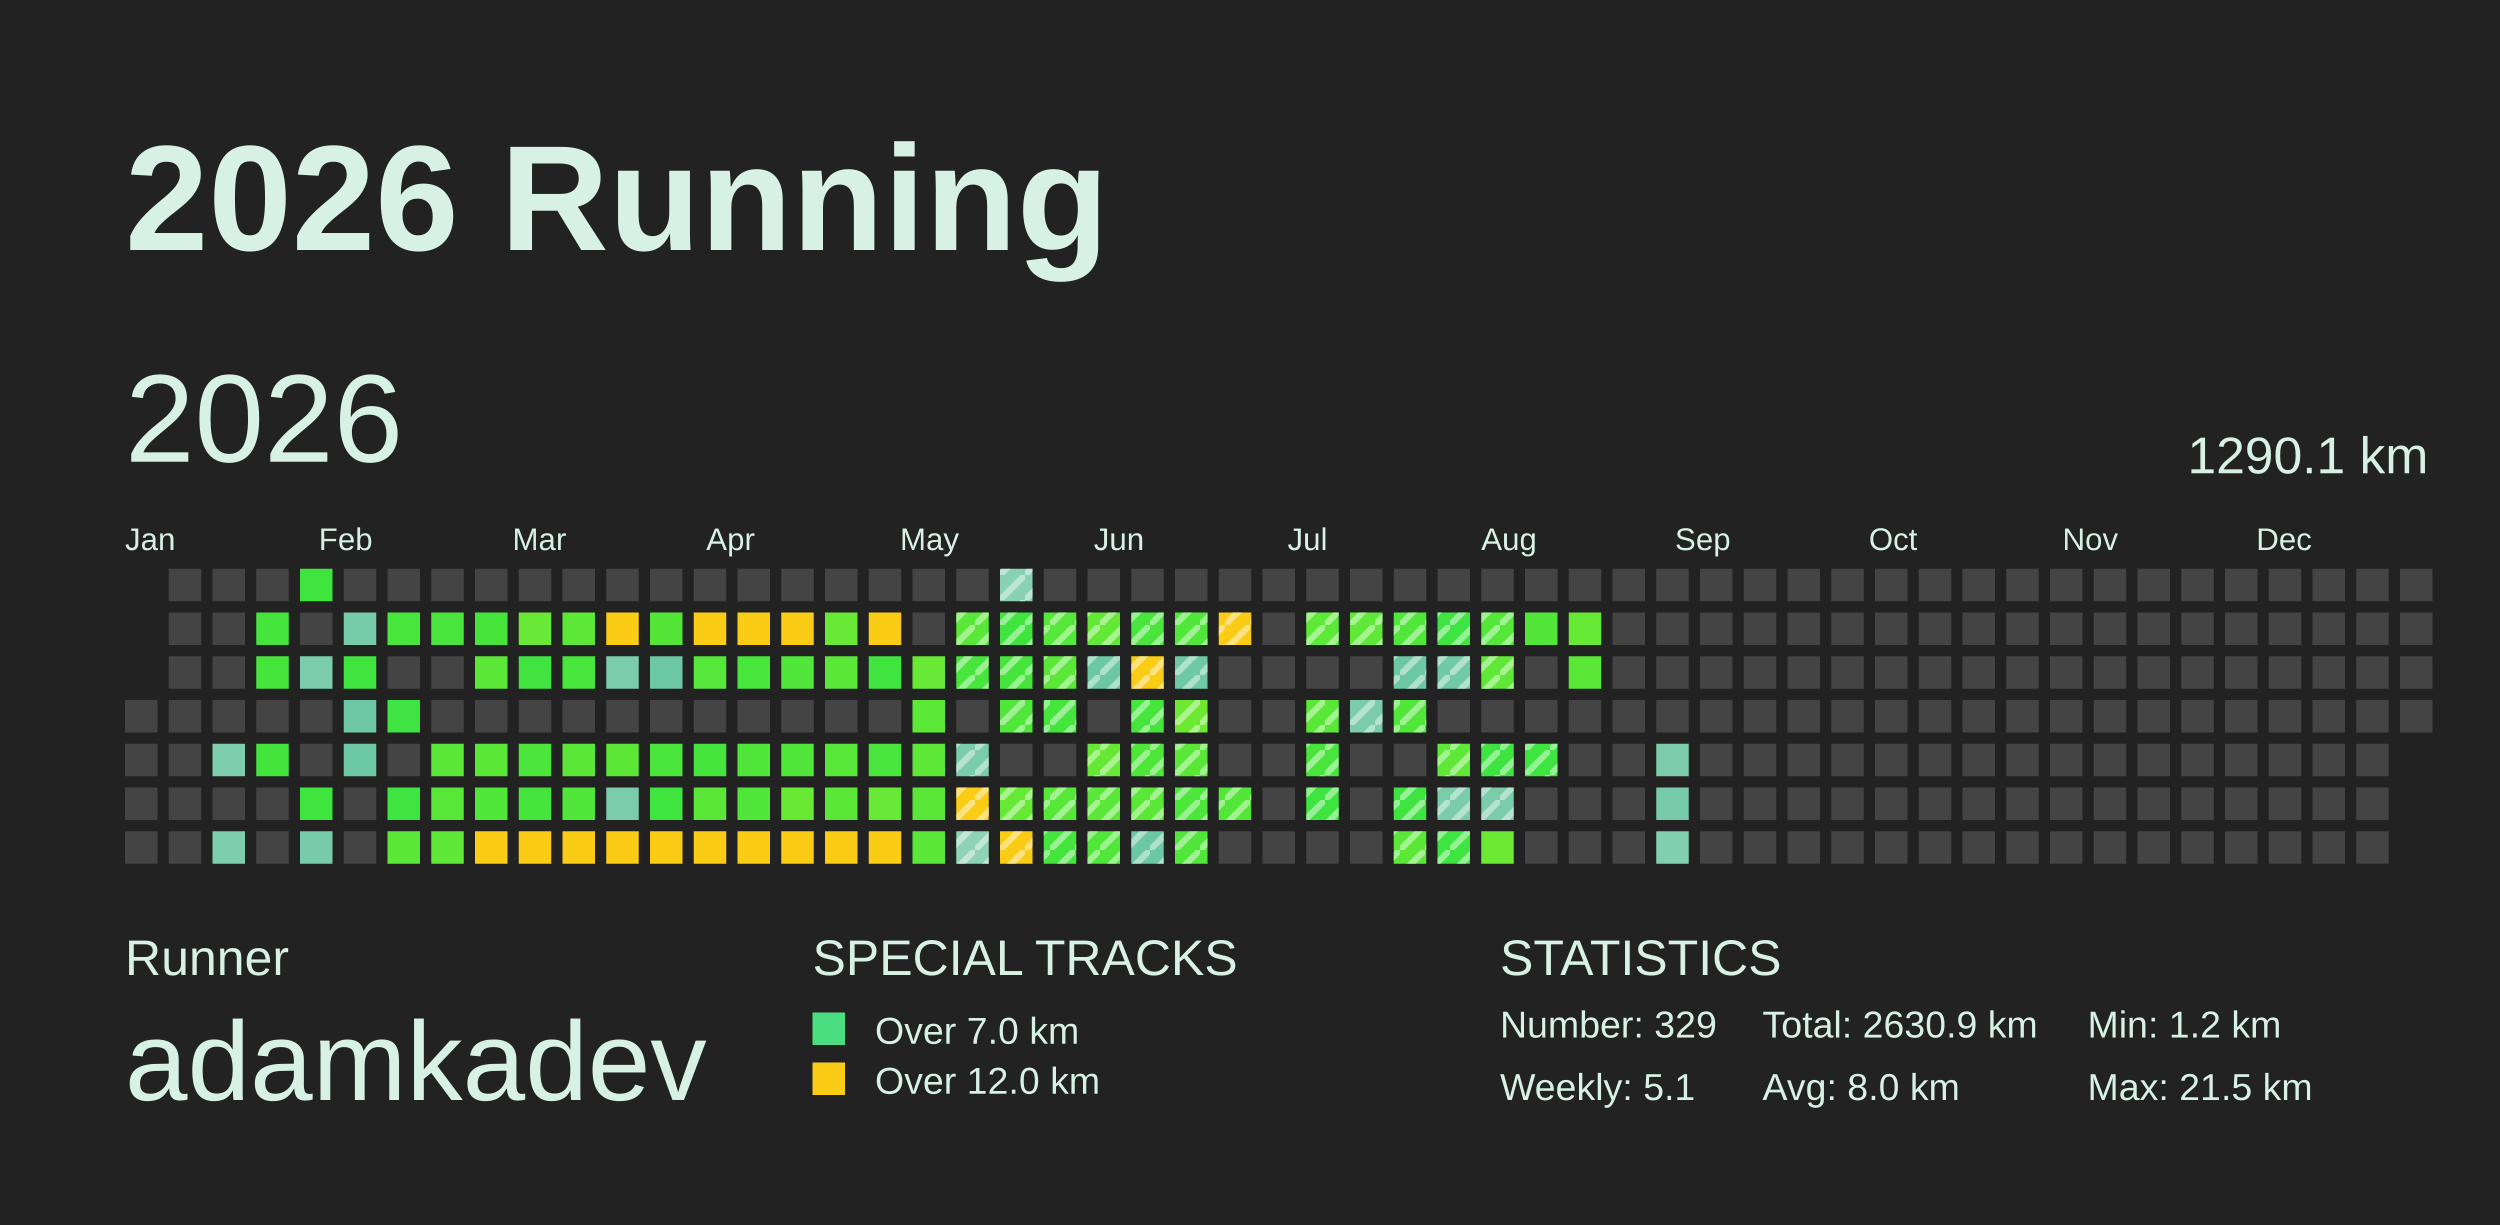
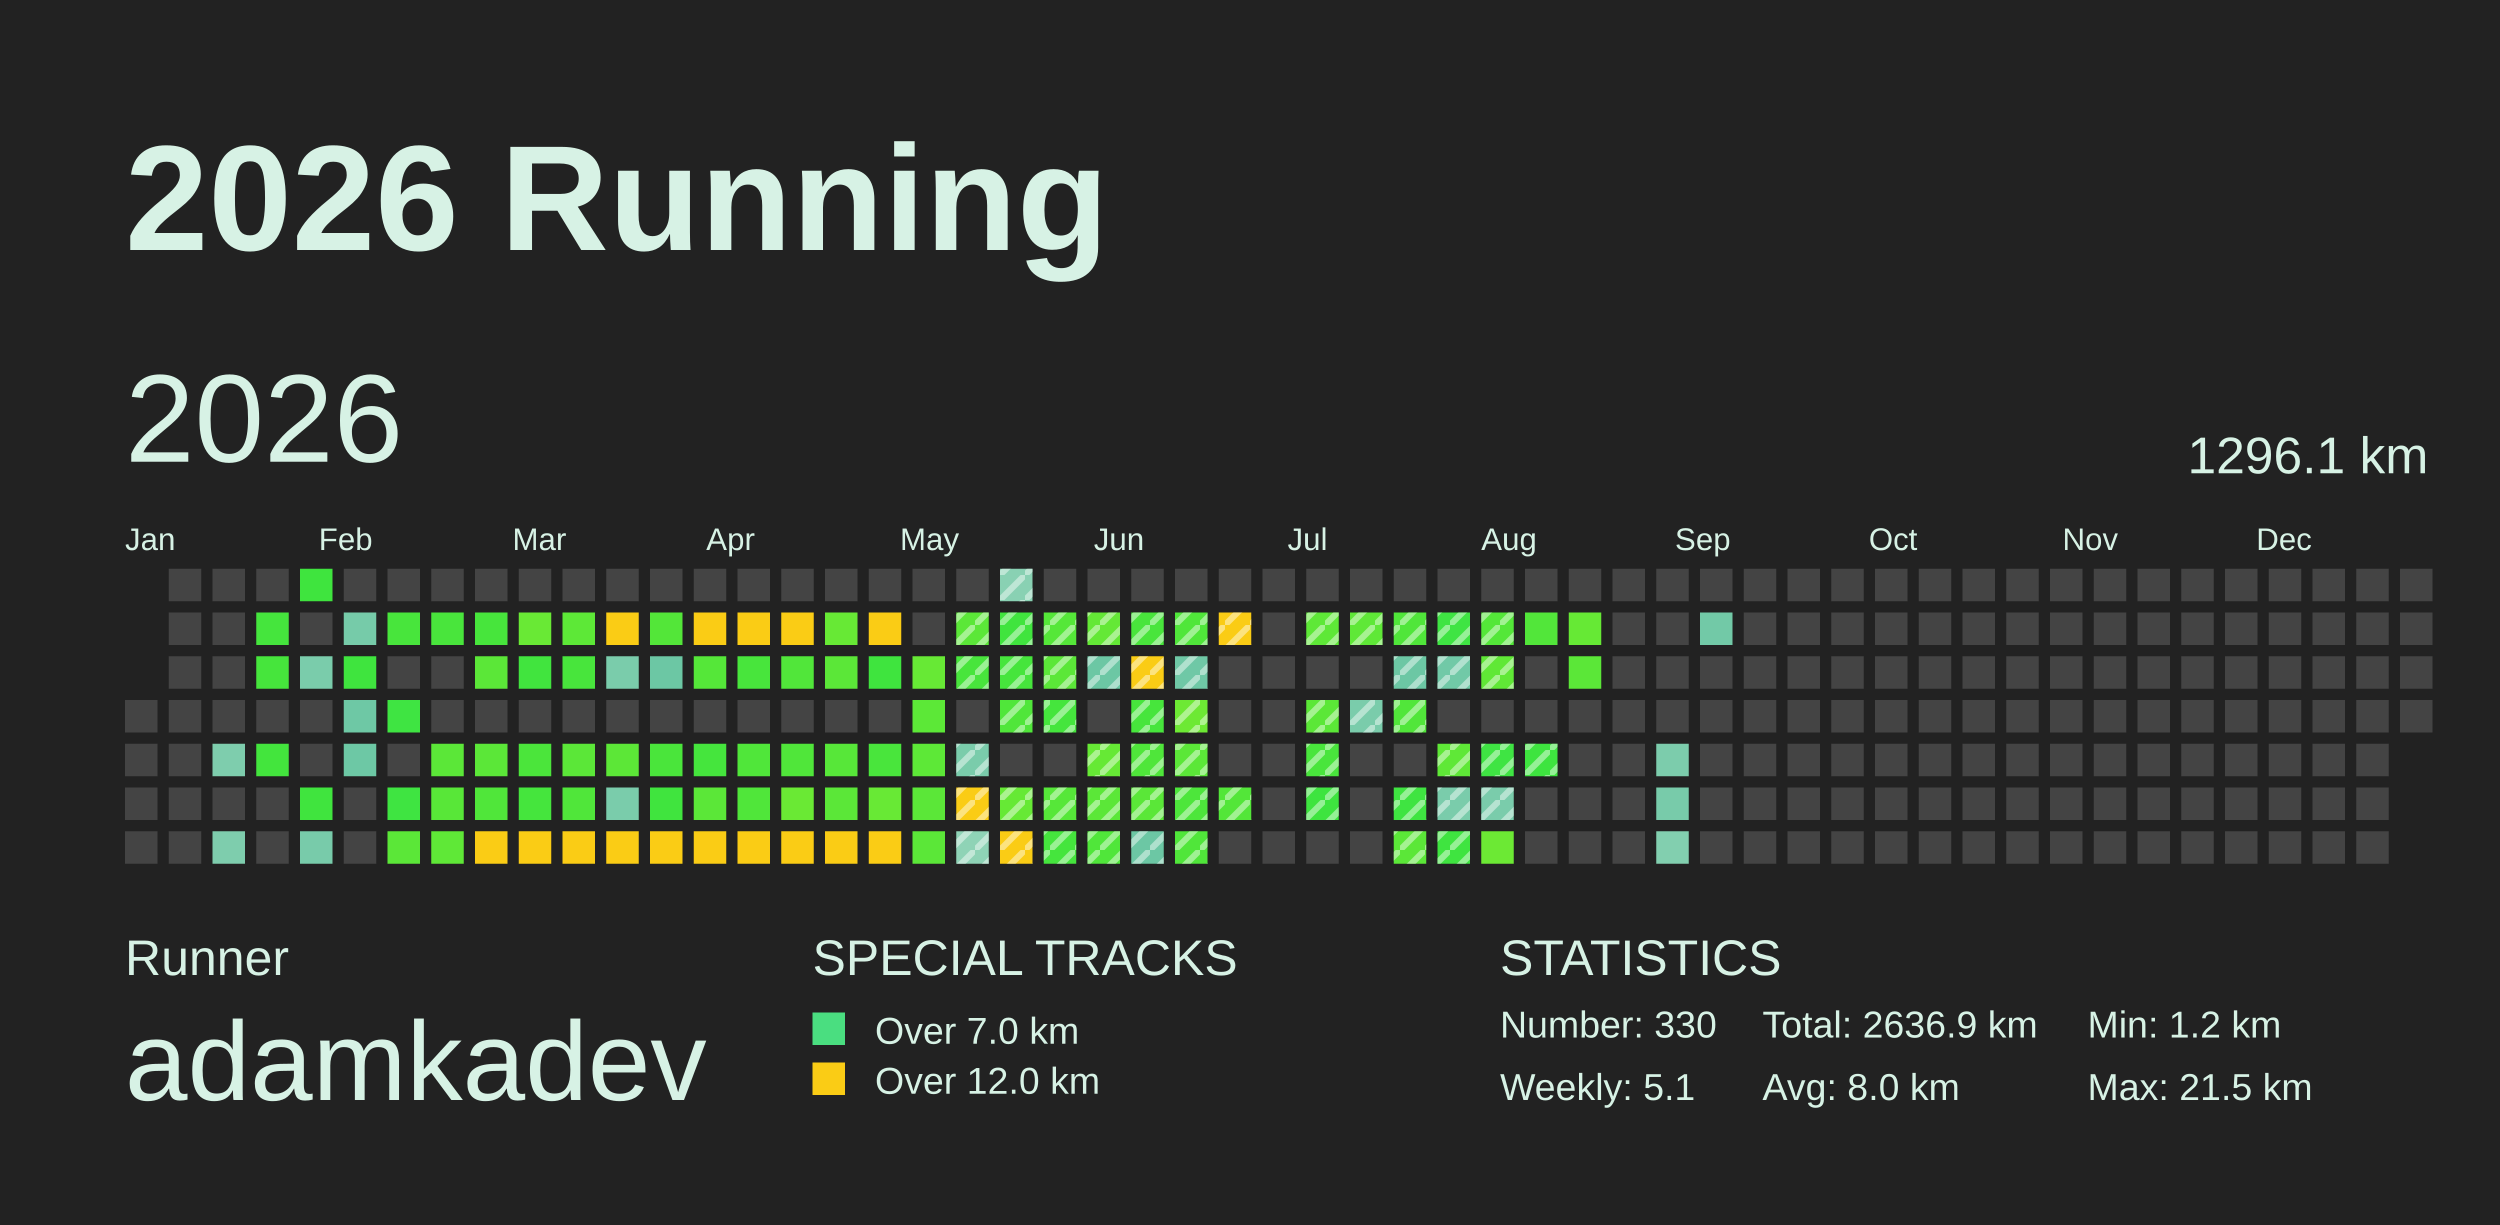
<svg xmlns="http://www.w3.org/2000/svg" baseProfile="full" height="98mm" version="1.1" viewBox="0,0,200,98" width="200mm">
  <defs>
    <pattern height="2" id="indoor-stripe" patternUnits="userSpaceOnUse" width="2">
      <line stroke="white" stroke-opacity="0.45" stroke-width="0.5" x1="0" x2="2" y1="2" y2="0" />
    </pattern>
  </defs>
  <rect fill="#222222" height="98" width="200" x="0" y="0" />
  <text fill="#D7F2E5" style="font-size:12px; font-family:Arial; font-weight:bold;" x="10" y="20">2026 Running</text>
  <text fill="#D7F2E5" style="font-size:4px; font-family:Arial" x="10" y="78">Runner</text>
  <text fill="#D7F2E5" style="font-size:9px; font-family:Arial" x="10" y="88">adamkadev</text>
  <text fill="#D7F2E5" style="font-size:4px; font-family:Arial" x="65" y="78">SPECIAL TRACKS</text>
  <rect fill="#4ADE80" height="2.6" width="2.6" x="65" y="81" />
  <text fill="#D7F2E5" style="font-size:3px; font-family:Arial" x="70" y="83.5">Over 7.0 km</text>
  <rect fill="#FACC15" height="2.6" width="2.6" x="65" y="85" />
  <text fill="#D7F2E5" style="font-size:3px; font-family:Arial" x="70" y="87.5">Over 12.0 km</text>
  <text fill="#D7F2E5" style="font-size:4px; font-family:Arial" x="120" y="78">STATISTICS</text>
-   <text fill="#D7F2E5" style="font-size:3px; font-family:Arial" x="120" y="83">Number: 329</text>
+   <text fill="#D7F2E5" style="font-size:3px; font-family:Arial" x="120" y="83">Number: 330</text>
  <text fill="#D7F2E5" style="font-size:3px; font-family:Arial" x="120" y="88">Weekly: 5.1</text>
-   <text fill="#D7F2E5" style="font-size:3px; font-family:Arial" x="141" y="83">Total: 2630.9 km</text>
+   <text fill="#D7F2E5" style="font-size:3px; font-family:Arial" x="141" y="83">Total: 2636.9 km</text>
  <text fill="#D7F2E5" style="font-size:3px; font-family:Arial" x="141" y="88">Avg: 8.0 km</text>
  <text fill="#D7F2E5" style="font-size:3px; font-family:Arial" x="167" y="83">Min: 1.2 km</text>
  <text fill="#D7F2E5" style="font-size:3px; font-family:Arial" x="167" y="88">Max: 21.5 km</text>
  <text dominant-baseline="hanging" fill="#D7F2E5" style="font-size:10.0px; font-family:Arial;" x="10" y="30">2026</text>
-   <text dominant-baseline="hanging" fill="#D7F2E5" style="font-size:4.125px; font-family:Arial;" x="175" y="35">1290.1 km</text>
+   <text dominant-baseline="hanging" fill="#D7F2E5" style="font-size:4.125px; font-family:Arial;" x="175" y="35">1296.1 km</text>
  <text fill="#D7F2E5" style="font-size:2.5px; font-family:Arial" x="10.0" y="44">Jan</text>
  <text fill="#D7F2E5" style="font-size:2.5px; font-family:Arial" x="25.5" y="44">Feb</text>
  <text fill="#D7F2E5" style="font-size:2.5px; font-family:Arial" x="41.0" y="44">Mar</text>
  <text fill="#D7F2E5" style="font-size:2.5px; font-family:Arial" x="56.5" y="44">Apr</text>
  <text fill="#D7F2E5" style="font-size:2.5px; font-family:Arial" x="72.0" y="44">May</text>
  <text fill="#D7F2E5" style="font-size:2.5px; font-family:Arial" x="87.5" y="44">Jun</text>
  <text fill="#D7F2E5" style="font-size:2.5px; font-family:Arial" x="103.0" y="44">Jul</text>
  <text fill="#D7F2E5" style="font-size:2.5px; font-family:Arial" x="118.5" y="44">Aug</text>
  <text fill="#D7F2E5" style="font-size:2.5px; font-family:Arial" x="134.0" y="44">Sep</text>
  <text fill="#D7F2E5" style="font-size:2.5px; font-family:Arial" x="149.5" y="44">Oct</text>
  <text fill="#D7F2E5" style="font-size:2.5px; font-family:Arial" x="165.0" y="44">Nov</text>
  <text fill="#D7F2E5" style="font-size:2.5px; font-family:Arial" x="180.5" y="44">Dec</text>
  <rect fill="#444444" height="2.6" width="2.6" x="10.0" y="56.0" />
  <rect fill="#444444" height="2.6" width="2.6" x="10.0" y="59.5" />
  <rect fill="#444444" height="2.6" width="2.6" x="10.0" y="63.0" />
  <rect fill="#444444" height="2.6" width="2.6" x="10.0" y="66.5" />
  <rect fill="#444444" height="2.6" width="2.6" x="13.5" y="45.5" />
  <rect fill="#444444" height="2.6" width="2.6" x="13.5" y="49.0" />
  <rect fill="#444444" height="2.6" width="2.6" x="13.5" y="52.5" />
  <rect fill="#444444" height="2.6" width="2.6" x="13.5" y="56.0" />
  <rect fill="#444444" height="2.6" width="2.6" x="13.5" y="59.5" />
  <rect fill="#444444" height="2.6" width="2.6" x="13.5" y="63.0" />
  <rect fill="#444444" height="2.6" width="2.6" x="13.5" y="66.5" />
  <rect fill="#444444" height="2.6" width="2.6" x="17.0" y="45.5" />
  <rect fill="#444444" height="2.6" width="2.6" x="17.0" y="49.0" />
  <rect fill="#444444" height="2.6" width="2.6" x="17.0" y="52.5" />
  <rect fill="#444444" height="2.6" width="2.6" x="17.0" y="56.0" />
  <rect fill="#7ecdad" height="2.6" width="2.6" x="17.0" y="59.5" />
  <rect fill="#444444" height="2.6" width="2.6" x="17.0" y="63.0" />
  <rect fill="#7ecdad" height="2.6" width="2.6" x="17.0" y="66.5" />
  <rect fill="#444444" height="2.6" width="2.6" x="20.5" y="45.5" />
  <rect fill="#45e53d" height="2.6" width="2.6" x="20.5" y="49.0" />
  <rect fill="#46e53c" height="2.6" width="2.6" x="20.5" y="52.5" />
  <rect fill="#444444" height="2.6" width="2.6" x="20.5" y="56.0" />
  <rect fill="#43e53d" height="2.6" width="2.6" x="20.5" y="59.5" />
  <rect fill="#444444" height="2.6" width="2.6" x="20.5" y="63.0" />
  <rect fill="#444444" height="2.6" width="2.6" x="20.5" y="66.5" />
  <rect fill="#3fe43e" height="2.6" width="2.6" x="24.0" y="45.5" />
  <rect fill="#444444" height="2.6" width="2.6" x="24.0" y="49.0" />
  <rect fill="#7accab" height="2.6" width="2.6" x="24.0" y="52.5" />
  <rect fill="#444444" height="2.6" width="2.6" x="24.0" y="56.0" />
  <rect fill="#444444" height="2.6" width="2.6" x="24.0" y="59.5" />
  <rect fill="#40e43e" height="2.6" width="2.6" x="24.0" y="63.0" />
  <rect fill="#78cbaa" height="2.6" width="2.6" x="24.0" y="66.5" />
  <rect fill="#444444" height="2.6" width="2.6" x="27.5" y="45.5" />
  <rect fill="#76cba9" height="2.6" width="2.6" x="27.5" y="49.0" />
  <rect fill="#3fe43e" height="2.6" width="2.6" x="27.5" y="52.5" />
  <rect fill="#6ec8a5" height="2.6" width="2.6" x="27.5" y="56.0" />
  <rect fill="#6dc8a5" height="2.6" width="2.6" x="27.5" y="59.5" />
  <rect fill="#444444" height="2.6" width="2.6" x="27.5" y="63.0" />
  <rect fill="#444444" height="2.6" width="2.6" x="27.5" y="66.5" />
  <rect fill="#444444" height="2.6" width="2.6" x="31.0" y="45.5" />
  <rect fill="#48e53c" height="2.6" width="2.6" x="31.0" y="49.0" />
  <rect fill="#444444" height="2.6" width="2.6" x="31.0" y="52.5" />
  <rect fill="#3fe442" height="2.6" width="2.6" x="31.0" y="56.0" />
  <rect fill="#444444" height="2.6" width="2.6" x="31.0" y="59.5" />
  <rect fill="#3fe441" height="2.6" width="2.6" x="31.0" y="63.0" />
  <rect fill="#5be738" height="2.6" width="2.6" x="31.0" y="66.5" />
  <rect fill="#444444" height="2.6" width="2.6" x="34.5" y="45.5" />
  <rect fill="#49e53c" height="2.6" width="2.6" x="34.5" y="49.0" />
  <rect fill="#444444" height="2.6" width="2.6" x="34.5" y="52.5" />
  <rect fill="#444444" height="2.6" width="2.6" x="34.5" y="56.0" />
  <rect fill="#5be738" height="2.6" width="2.6" x="34.5" y="59.5" />
  <rect fill="#58e738" height="2.6" width="2.6" x="34.5" y="63.0" />
  <rect fill="#5fe837" height="2.6" width="2.6" x="34.5" y="66.5" />
  <rect fill="#444444" height="2.6" width="2.6" x="38.0" y="45.5" />
  <rect fill="#47e53c" height="2.6" width="2.6" x="38.0" y="49.0" />
  <rect fill="#5be738" height="2.6" width="2.6" x="38.0" y="52.5" />
  <rect fill="#444444" height="2.6" width="2.6" x="38.0" y="56.0" />
  <rect fill="#5be738" height="2.6" width="2.6" x="38.0" y="59.5" />
  <rect fill="#50e63a" height="2.6" width="2.6" x="38.0" y="63.0" />
  <rect fill="#FACC15" height="2.6" width="2.6" x="38.0" y="66.5" />
  <rect fill="#444444" height="2.6" width="2.6" x="41.5" y="45.5" />
  <rect fill="#69e935" height="2.6" width="2.6" x="41.5" y="49.0" />
  <rect fill="#41e43e" height="2.6" width="2.6" x="41.5" y="52.5" />
  <rect fill="#444444" height="2.6" width="2.6" x="41.5" y="56.0" />
  <rect fill="#4be53b" height="2.6" width="2.6" x="41.5" y="59.5" />
  <rect fill="#45e53d" height="2.6" width="2.6" x="41.5" y="63.0" />
  <rect fill="#FACC15" height="2.6" width="2.6" x="41.5" y="66.5" />
  <rect fill="#444444" height="2.6" width="2.6" x="45.0" y="45.5" />
  <rect fill="#5de837" height="2.6" width="2.6" x="45.0" y="49.0" />
  <rect fill="#48e53c" height="2.6" width="2.6" x="45.0" y="52.5" />
  <rect fill="#444444" height="2.6" width="2.6" x="45.0" y="56.0" />
  <rect fill="#5be738" height="2.6" width="2.6" x="45.0" y="59.5" />
  <rect fill="#50e63a" height="2.6" width="2.6" x="45.0" y="63.0" />
  <rect fill="#FACC15" height="2.6" width="2.6" x="45.0" y="66.5" />
  <rect fill="#444444" height="2.6" width="2.6" x="48.5" y="45.5" />
  <rect fill="#FACC15" height="2.6" width="2.6" x="48.5" y="49.0" />
  <rect fill="#7accab" height="2.6" width="2.6" x="48.5" y="52.5" />
  <rect fill="#444444" height="2.6" width="2.6" x="48.5" y="56.0" />
  <rect fill="#5ce737" height="2.6" width="2.6" x="48.5" y="59.5" />
  <rect fill="#7accab" height="2.6" width="2.6" x="48.5" y="63.0" />
  <rect fill="#FACC15" height="2.6" width="2.6" x="48.5" y="66.5" />
  <rect fill="#444444" height="2.6" width="2.6" x="52.0" y="45.5" />
  <rect fill="#53e639" height="2.6" width="2.6" x="52.0" y="49.0" />
  <rect fill="#6cc7a4" height="2.6" width="2.6" x="52.0" y="52.5" />
  <rect fill="#444444" height="2.6" width="2.6" x="52.0" y="56.0" />
  <rect fill="#4ae53b" height="2.6" width="2.6" x="52.0" y="59.5" />
  <rect fill="#40e43e" height="2.6" width="2.6" x="52.0" y="63.0" />
  <rect fill="#FACC15" height="2.6" width="2.6" x="52.0" y="66.5" />
  <rect fill="#444444" height="2.6" width="2.6" x="55.5" y="45.5" />
  <rect fill="#FACC15" height="2.6" width="2.6" x="55.5" y="49.0" />
  <rect fill="#55e739" height="2.6" width="2.6" x="55.5" y="52.5" />
  <rect fill="#444444" height="2.6" width="2.6" x="55.5" y="56.0" />
  <rect fill="#45e53d" height="2.6" width="2.6" x="55.5" y="59.5" />
  <rect fill="#5be738" height="2.6" width="2.6" x="55.5" y="63.0" />
  <rect fill="#FACC15" height="2.6" width="2.6" x="55.5" y="66.5" />
  <rect fill="#444444" height="2.6" width="2.6" x="59.0" y="45.5" />
  <rect fill="#FACC15" height="2.6" width="2.6" x="59.0" y="49.0" />
  <rect fill="#48e53c" height="2.6" width="2.6" x="59.0" y="52.5" />
  <rect fill="#444444" height="2.6" width="2.6" x="59.0" y="56.0" />
  <rect fill="#50e63a" height="2.6" width="2.6" x="59.0" y="59.5" />
  <rect fill="#50e63a" height="2.6" width="2.6" x="59.0" y="63.0" />
  <rect fill="#FACC15" height="2.6" width="2.6" x="59.0" y="66.5" />
  <rect fill="#444444" height="2.6" width="2.6" x="62.5" y="45.5" />
  <rect fill="#FACC15" height="2.6" width="2.6" x="62.5" y="49.0" />
  <rect fill="#51e63a" height="2.6" width="2.6" x="62.5" y="52.5" />
  <rect fill="#444444" height="2.6" width="2.6" x="62.5" y="56.0" />
  <rect fill="#50e63a" height="2.6" width="2.6" x="62.5" y="59.5" />
  <rect fill="#6ae934" height="2.6" width="2.6" x="62.5" y="63.0" />
  <rect fill="#FACC15" height="2.6" width="2.6" x="62.5" y="66.5" />
  <rect fill="#444444" height="2.6" width="2.6" x="66.0" y="45.5" />
  <rect fill="#67e935" height="2.6" width="2.6" x="66.0" y="49.0" />
  <rect fill="#5be738" height="2.6" width="2.6" x="66.0" y="52.5" />
  <rect fill="#444444" height="2.6" width="2.6" x="66.0" y="56.0" />
  <rect fill="#57e739" height="2.6" width="2.6" x="66.0" y="59.5" />
  <rect fill="#5be738" height="2.6" width="2.6" x="66.0" y="63.0" />
  <rect fill="#FACC15" height="2.6" width="2.6" x="66.0" y="66.5" />
  <rect fill="#444444" height="2.6" width="2.6" x="69.5" y="45.5" />
  <rect fill="#FACC15" height="2.6" width="2.6" x="69.5" y="49.0" />
  <rect fill="#3fe43e" height="2.6" width="2.6" x="69.5" y="52.5" />
  <rect fill="#444444" height="2.6" width="2.6" x="69.5" y="56.0" />
  <rect fill="#49e53c" height="2.6" width="2.6" x="69.5" y="59.5" />
  <rect fill="#68e935" height="2.6" width="2.6" x="69.5" y="63.0" />
  <rect fill="#FACC15" height="2.6" width="2.6" x="69.5" y="66.5" />
  <rect fill="#444444" height="2.6" width="2.6" x="73.0" y="45.5" />
  <rect fill="#444444" height="2.6" width="2.6" x="73.0" y="49.0" />
  <rect fill="#67e935" height="2.6" width="2.6" x="73.0" y="52.5" />
  <rect fill="#5ce837" height="2.6" width="2.6" x="73.0" y="56.0" />
  <rect fill="#5de837" height="2.6" width="2.6" x="73.0" y="59.5" />
  <rect fill="#5be738" height="2.6" width="2.6" x="73.0" y="63.0" />
  <rect fill="#5be738" height="2.6" width="2.6" x="73.0" y="66.5" />
  <rect fill="#444444" height="2.6" width="2.6" x="76.5" y="45.5" />
  <rect fill="#5be738" height="2.6" width="2.6" x="76.5" y="49.0" />
  <rect fill="url(#indoor-stripe)" height="2.6" style="pointer-events: none;" width="2.6" x="76.5" y="49.0" />
  <rect fill="#48e53c" height="2.6" width="2.6" x="76.5" y="52.5" />
  <rect fill="url(#indoor-stripe)" height="2.6" style="pointer-events: none;" width="2.6" x="76.5" y="52.5" />
  <rect fill="#444444" height="2.6" width="2.6" x="76.5" y="56.0" />
  <rect fill="#7accab" height="2.6" width="2.6" x="76.5" y="59.5" />
  <rect fill="url(#indoor-stripe)" height="2.6" style="pointer-events: none;" width="2.6" x="76.5" y="59.5" />
  <rect fill="#FACC15" height="2.6" width="2.6" x="76.5" y="63.0" />
  <rect fill="url(#indoor-stripe)" height="2.6" style="pointer-events: none;" width="2.6" x="76.5" y="63.0" />
  <rect fill="#8fd3b6" height="2.6" width="2.6" x="76.5" y="66.5" />
  <rect fill="url(#indoor-stripe)" height="2.6" style="pointer-events: none;" width="2.6" x="76.5" y="66.5" />
  <rect fill="#89d1b3" height="2.6" width="2.6" x="80.0" y="45.5" />
  <rect fill="url(#indoor-stripe)" height="2.6" style="pointer-events: none;" width="2.6" x="80.0" y="45.5" />
  <rect fill="#40e43e" height="2.6" width="2.6" x="80.0" y="49.0" />
  <rect fill="url(#indoor-stripe)" height="2.6" style="pointer-events: none;" width="2.6" x="80.0" y="49.0" />
  <rect fill="#46e53c" height="2.6" width="2.6" x="80.0" y="52.5" />
  <rect fill="url(#indoor-stripe)" height="2.6" style="pointer-events: none;" width="2.6" x="80.0" y="52.5" />
  <rect fill="#50e63a" height="2.6" width="2.6" x="80.0" y="56.0" />
  <rect fill="url(#indoor-stripe)" height="2.6" style="pointer-events: none;" width="2.6" x="80.0" y="56.0" />
  <rect fill="#444444" height="2.6" width="2.6" x="80.0" y="59.5" />
  <rect fill="#66e935" height="2.6" width="2.6" x="80.0" y="63.0" />
  <rect fill="url(#indoor-stripe)" height="2.6" style="pointer-events: none;" width="2.6" x="80.0" y="63.0" />
  <rect fill="#FACC15" height="2.6" width="2.6" x="80.0" y="66.5" />
  <rect fill="url(#indoor-stripe)" height="2.6" style="pointer-events: none;" width="2.6" x="80.0" y="66.5" />
  <rect fill="#444444" height="2.6" width="2.6" x="83.5" y="45.5" />
  <rect fill="#55e739" height="2.6" width="2.6" x="83.5" y="49.0" />
  <rect fill="url(#indoor-stripe)" height="2.6" style="pointer-events: none;" width="2.6" x="83.5" y="49.0" />
  <rect fill="#5be738" height="2.6" width="2.6" x="83.5" y="52.5" />
  <rect fill="url(#indoor-stripe)" height="2.6" style="pointer-events: none;" width="2.6" x="83.5" y="52.5" />
  <rect fill="#45e53d" height="2.6" width="2.6" x="83.5" y="56.0" />
  <rect fill="url(#indoor-stripe)" height="2.6" style="pointer-events: none;" width="2.6" x="83.5" y="56.0" />
  <rect fill="#444444" height="2.6" width="2.6" x="83.5" y="59.5" />
  <rect fill="#56e739" height="2.6" width="2.6" x="83.5" y="63.0" />
  <rect fill="url(#indoor-stripe)" height="2.6" style="pointer-events: none;" width="2.6" x="83.5" y="63.0" />
  <rect fill="#45e53d" height="2.6" width="2.6" x="83.5" y="66.5" />
  <rect fill="url(#indoor-stripe)" height="2.6" style="pointer-events: none;" width="2.6" x="83.5" y="66.5" />
  <rect fill="#444444" height="2.6" width="2.6" x="87.0" y="45.5" />
  <rect fill="#64e836" height="2.6" width="2.6" x="87.0" y="49.0" />
  <rect fill="url(#indoor-stripe)" height="2.6" style="pointer-events: none;" width="2.6" x="87.0" y="49.0" />
  <rect fill="#6cc7a4" height="2.6" width="2.6" x="87.0" y="52.5" />
  <rect fill="url(#indoor-stripe)" height="2.6" style="pointer-events: none;" width="2.6" x="87.0" y="52.5" />
  <rect fill="#444444" height="2.6" width="2.6" x="87.0" y="56.0" />
  <rect fill="#66e935" height="2.6" width="2.6" x="87.0" y="59.5" />
  <rect fill="url(#indoor-stripe)" height="2.6" style="pointer-events: none;" width="2.6" x="87.0" y="59.5" />
  <rect fill="#5be738" height="2.6" width="2.6" x="87.0" y="63.0" />
  <rect fill="url(#indoor-stripe)" height="2.6" style="pointer-events: none;" width="2.6" x="87.0" y="63.0" />
  <rect fill="#50e63a" height="2.6" width="2.6" x="87.0" y="66.5" />
  <rect fill="url(#indoor-stripe)" height="2.6" style="pointer-events: none;" width="2.6" x="87.0" y="66.5" />
  <rect fill="#444444" height="2.6" width="2.6" x="90.5" y="45.5" />
  <rect fill="#49e53c" height="2.6" width="2.6" x="90.5" y="49.0" />
  <rect fill="url(#indoor-stripe)" height="2.6" style="pointer-events: none;" width="2.6" x="90.5" y="49.0" />
  <rect fill="#FACC15" height="2.6" width="2.6" x="90.5" y="52.5" />
  <rect fill="url(#indoor-stripe)" height="2.6" style="pointer-events: none;" width="2.6" x="90.5" y="52.5" />
  <rect fill="#47e53c" height="2.6" width="2.6" x="90.5" y="56.0" />
  <rect fill="url(#indoor-stripe)" height="2.6" style="pointer-events: none;" width="2.6" x="90.5" y="56.0" />
  <rect fill="#4fe63a" height="2.6" width="2.6" x="90.5" y="59.5" />
  <rect fill="url(#indoor-stripe)" height="2.6" style="pointer-events: none;" width="2.6" x="90.5" y="59.5" />
  <rect fill="#5ae738" height="2.6" width="2.6" x="90.5" y="63.0" />
  <rect fill="url(#indoor-stripe)" height="2.6" style="pointer-events: none;" width="2.6" x="90.5" y="63.0" />
  <rect fill="#6cc7a4" height="2.6" width="2.6" x="90.5" y="66.5" />
  <rect fill="url(#indoor-stripe)" height="2.6" style="pointer-events: none;" width="2.6" x="90.5" y="66.5" />
  <rect fill="#444444" height="2.6" width="2.6" x="94.0" y="45.5" />
  <rect fill="#50e63a" height="2.6" width="2.6" x="94.0" y="49.0" />
  <rect fill="url(#indoor-stripe)" height="2.6" style="pointer-events: none;" width="2.6" x="94.0" y="49.0" />
  <rect fill="#6fc8a6" height="2.6" width="2.6" x="94.0" y="52.5" />
  <rect fill="url(#indoor-stripe)" height="2.6" style="pointer-events: none;" width="2.6" x="94.0" y="52.5" />
  <rect fill="#6de934" height="2.6" width="2.6" x="94.0" y="56.0" />
  <rect fill="url(#indoor-stripe)" height="2.6" style="pointer-events: none;" width="2.6" x="94.0" y="56.0" />
  <rect fill="#5be738" height="2.6" width="2.6" x="94.0" y="59.5" />
  <rect fill="url(#indoor-stripe)" height="2.6" style="pointer-events: none;" width="2.6" x="94.0" y="59.5" />
  <rect fill="#4de63b" height="2.6" width="2.6" x="94.0" y="63.0" />
  <rect fill="url(#indoor-stripe)" height="2.6" style="pointer-events: none;" width="2.6" x="94.0" y="63.0" />
  <rect fill="#50e63a" height="2.6" width="2.6" x="94.0" y="66.5" />
  <rect fill="url(#indoor-stripe)" height="2.6" style="pointer-events: none;" width="2.6" x="94.0" y="66.5" />
  <rect fill="#444444" height="2.6" width="2.6" x="97.5" y="45.5" />
  <rect fill="#FACC15" height="2.6" width="2.6" x="97.5" y="49.0" />
  <rect fill="url(#indoor-stripe)" height="2.6" style="pointer-events: none;" width="2.6" x="97.5" y="49.0" />
  <rect fill="#444444" height="2.6" width="2.6" x="97.5" y="52.5" />
  <rect fill="#444444" height="2.6" width="2.6" x="97.5" y="56.0" />
  <rect fill="#444444" height="2.6" width="2.6" x="97.5" y="59.5" />
  <rect fill="#53e639" height="2.6" width="2.6" x="97.5" y="63.0" />
  <rect fill="url(#indoor-stripe)" height="2.6" style="pointer-events: none;" width="2.6" x="97.5" y="63.0" />
  <rect fill="#444444" height="2.6" width="2.6" x="97.5" y="66.5" />
  <rect fill="#444444" height="2.6" width="2.6" x="101.0" y="45.5" />
  <rect fill="#444444" height="2.6" width="2.6" x="101.0" y="49.0" />
  <rect fill="#444444" height="2.6" width="2.6" x="101.0" y="52.5" />
  <rect fill="#444444" height="2.6" width="2.6" x="101.0" y="56.0" />
  <rect fill="#444444" height="2.6" width="2.6" x="101.0" y="59.5" />
  <rect fill="#444444" height="2.6" width="2.6" x="101.0" y="63.0" />
  <rect fill="#444444" height="2.6" width="2.6" x="101.0" y="66.5" />
  <rect fill="#444444" height="2.6" width="2.6" x="104.5" y="45.5" />
  <rect fill="#5ee837" height="2.6" width="2.6" x="104.5" y="49.0" />
  <rect fill="url(#indoor-stripe)" height="2.6" style="pointer-events: none;" width="2.6" x="104.5" y="49.0" />
  <rect fill="#444444" height="2.6" width="2.6" x="104.5" y="52.5" />
  <rect fill="#5be737" height="2.6" width="2.6" x="104.5" y="56.0" />
  <rect fill="url(#indoor-stripe)" height="2.6" style="pointer-events: none;" width="2.6" x="104.5" y="56.0" />
  <rect fill="#49e53c" height="2.6" width="2.6" x="104.5" y="59.5" />
  <rect fill="url(#indoor-stripe)" height="2.6" style="pointer-events: none;" width="2.6" x="104.5" y="59.5" />
  <rect fill="#3ee43f" height="2.6" width="2.6" x="104.5" y="63.0" />
  <rect fill="url(#indoor-stripe)" height="2.6" style="pointer-events: none;" width="2.6" x="104.5" y="63.0" />
  <rect fill="#444444" height="2.6" width="2.6" x="104.5" y="66.5" />
  <rect fill="#444444" height="2.6" width="2.6" x="108.0" y="45.5" />
  <rect fill="#5fe837" height="2.6" width="2.6" x="108.0" y="49.0" />
  <rect fill="url(#indoor-stripe)" height="2.6" style="pointer-events: none;" width="2.6" x="108.0" y="49.0" />
  <rect fill="#444444" height="2.6" width="2.6" x="108.0" y="52.5" />
  <rect fill="#7accab" height="2.6" width="2.6" x="108.0" y="56.0" />
  <rect fill="url(#indoor-stripe)" height="2.6" style="pointer-events: none;" width="2.6" x="108.0" y="56.0" />
  <rect fill="#444444" height="2.6" width="2.6" x="108.0" y="59.5" />
  <rect fill="#444444" height="2.6" width="2.6" x="108.0" y="63.0" />
  <rect fill="#444444" height="2.6" width="2.6" x="108.0" y="66.5" />
  <rect fill="#444444" height="2.6" width="2.6" x="111.5" y="45.5" />
  <rect fill="#50e63a" height="2.6" width="2.6" x="111.5" y="49.0" />
  <rect fill="url(#indoor-stripe)" height="2.6" style="pointer-events: none;" width="2.6" x="111.5" y="49.0" />
  <rect fill="#6cc7a4" height="2.6" width="2.6" x="111.5" y="52.5" />
  <rect fill="url(#indoor-stripe)" height="2.6" style="pointer-events: none;" width="2.6" x="111.5" y="52.5" />
  <rect fill="#51e63a" height="2.6" width="2.6" x="111.5" y="56.0" />
  <rect fill="url(#indoor-stripe)" height="2.6" style="pointer-events: none;" width="2.6" x="111.5" y="56.0" />
  <rect fill="#444444" height="2.6" width="2.6" x="111.5" y="59.5" />
  <rect fill="#3fe441" height="2.6" width="2.6" x="111.5" y="63.0" />
  <rect fill="url(#indoor-stripe)" height="2.6" style="pointer-events: none;" width="2.6" x="111.5" y="63.0" />
  <rect fill="#5be738" height="2.6" width="2.6" x="111.5" y="66.5" />
  <rect fill="url(#indoor-stripe)" height="2.6" style="pointer-events: none;" width="2.6" x="111.5" y="66.5" />
  <rect fill="#444444" height="2.6" width="2.6" x="115.0" y="45.5" />
  <rect fill="#3fe443" height="2.6" width="2.6" x="115.0" y="49.0" />
  <rect fill="url(#indoor-stripe)" height="2.6" style="pointer-events: none;" width="2.6" x="115.0" y="49.0" />
  <rect fill="#71c9a7" height="2.6" width="2.6" x="115.0" y="52.5" />
  <rect fill="url(#indoor-stripe)" height="2.6" style="pointer-events: none;" width="2.6" x="115.0" y="52.5" />
  <rect fill="#444444" height="2.6" width="2.6" x="115.0" y="56.0" />
  <rect fill="#5fe837" height="2.6" width="2.6" x="115.0" y="59.5" />
  <rect fill="url(#indoor-stripe)" height="2.6" style="pointer-events: none;" width="2.6" x="115.0" y="59.5" />
  <rect fill="#7accab" height="2.6" width="2.6" x="115.0" y="63.0" />
  <rect fill="url(#indoor-stripe)" height="2.6" style="pointer-events: none;" width="2.6" x="115.0" y="63.0" />
  <rect fill="#3fe440" height="2.6" width="2.6" x="115.0" y="66.5" />
  <rect fill="url(#indoor-stripe)" height="2.6" style="pointer-events: none;" width="2.6" x="115.0" y="66.5" />
  <rect fill="#444444" height="2.6" width="2.6" x="118.5" y="45.5" />
  <rect fill="#54e739" height="2.6" width="2.6" x="118.5" y="49.0" />
  <rect fill="url(#indoor-stripe)" height="2.6" style="pointer-events: none;" width="2.6" x="118.5" y="49.0" />
  <rect fill="#60e836" height="2.6" width="2.6" x="118.5" y="52.5" />
  <rect fill="url(#indoor-stripe)" height="2.6" style="pointer-events: none;" width="2.6" x="118.5" y="52.5" />
  <rect fill="#444444" height="2.6" width="2.6" x="118.5" y="56.0" />
  <rect fill="#3fe443" height="2.6" width="2.6" x="118.5" y="59.5" />
  <rect fill="url(#indoor-stripe)" height="2.6" style="pointer-events: none;" width="2.6" x="118.5" y="59.5" />
  <rect fill="#7accab" height="2.6" width="2.6" x="118.5" y="63.0" />
  <rect fill="url(#indoor-stripe)" height="2.6" style="pointer-events: none;" width="2.6" x="118.5" y="63.0" />
  <rect fill="#6ce934" height="2.6" width="2.6" x="118.5" y="66.5" />
  <rect fill="#444444" height="2.6" width="2.6" x="122.0" y="45.5" />
  <rect fill="#52e63a" height="2.6" width="2.6" x="122.0" y="49.0" />
  <rect fill="#444444" height="2.6" width="2.6" x="122.0" y="52.5" />
  <rect fill="#444444" height="2.6" width="2.6" x="122.0" y="56.0" />
  <rect fill="#3ee43f" height="2.6" width="2.6" x="122.0" y="59.5" />
  <rect fill="url(#indoor-stripe)" height="2.6" style="pointer-events: none;" width="2.6" x="122.0" y="59.5" />
  <rect fill="#444444" height="2.6" width="2.6" x="122.0" y="63.0" />
  <rect fill="#444444" height="2.6" width="2.6" x="122.0" y="66.5" />
  <rect fill="#444444" height="2.6" width="2.6" x="125.5" y="45.5" />
  <rect fill="#66e935" height="2.6" width="2.6" x="125.5" y="49.0" />
  <rect fill="#5be738" height="2.6" width="2.6" x="125.5" y="52.5" />
  <rect fill="#444444" height="2.6" width="2.6" x="125.5" y="56.0" />
  <rect fill="#444444" height="2.6" width="2.6" x="125.5" y="59.5" />
  <rect fill="#444444" height="2.6" width="2.6" x="125.5" y="63.0" />
  <rect fill="#444444" height="2.6" width="2.6" x="125.5" y="66.5" />
  <rect fill="#444444" height="2.6" width="2.6" x="129.0" y="45.5" />
  <rect fill="#444444" height="2.6" width="2.6" x="129.0" y="49.0" />
  <rect fill="#444444" height="2.6" width="2.6" x="129.0" y="52.5" />
  <rect fill="#444444" height="2.6" width="2.6" x="129.0" y="56.0" />
  <rect fill="#444444" height="2.6" width="2.6" x="129.0" y="59.5" />
  <rect fill="#444444" height="2.6" width="2.6" x="129.0" y="63.0" />
  <rect fill="#444444" height="2.6" width="2.6" x="129.0" y="66.5" />
  <rect fill="#444444" height="2.6" width="2.6" x="132.5" y="45.5" />
  <rect fill="#444444" height="2.6" width="2.6" x="132.5" y="49.0" />
  <rect fill="#444444" height="2.6" width="2.6" x="132.5" y="52.5" />
  <rect fill="#444444" height="2.6" width="2.6" x="132.5" y="56.0" />
  <rect fill="#7cccac" height="2.6" width="2.6" x="132.5" y="59.5" />
  <rect fill="#78cbaa" height="2.6" width="2.6" x="132.5" y="63.0" />
  <rect fill="#82cfaf" height="2.6" width="2.6" x="132.5" y="66.5" />
  <rect fill="#444444" height="2.6" width="2.6" x="136.0" y="45.5" />
-   <rect fill="#444444" height="2.6" width="2.6" x="136.0" y="49.0" />
+   <rect fill="#72c9a7" height="2.6" width="2.6" x="136.0" y="49.0" />
  <rect fill="#444444" height="2.6" width="2.6" x="136.0" y="52.5" />
  <rect fill="#444444" height="2.6" width="2.6" x="136.0" y="56.0" />
  <rect fill="#444444" height="2.6" width="2.6" x="136.0" y="59.5" />
  <rect fill="#444444" height="2.6" width="2.6" x="136.0" y="63.0" />
  <rect fill="#444444" height="2.6" width="2.6" x="136.0" y="66.5" />
  <rect fill="#444444" height="2.6" width="2.6" x="139.5" y="45.5" />
  <rect fill="#444444" height="2.6" width="2.6" x="139.5" y="49.0" />
  <rect fill="#444444" height="2.6" width="2.6" x="139.5" y="52.5" />
  <rect fill="#444444" height="2.6" width="2.6" x="139.5" y="56.0" />
  <rect fill="#444444" height="2.6" width="2.6" x="139.5" y="59.5" />
  <rect fill="#444444" height="2.6" width="2.6" x="139.5" y="63.0" />
  <rect fill="#444444" height="2.6" width="2.6" x="139.5" y="66.5" />
  <rect fill="#444444" height="2.6" width="2.6" x="143.0" y="45.5" />
  <rect fill="#444444" height="2.6" width="2.6" x="143.0" y="49.0" />
  <rect fill="#444444" height="2.6" width="2.6" x="143.0" y="52.5" />
  <rect fill="#444444" height="2.6" width="2.6" x="143.0" y="56.0" />
  <rect fill="#444444" height="2.6" width="2.6" x="143.0" y="59.5" />
  <rect fill="#444444" height="2.6" width="2.6" x="143.0" y="63.0" />
  <rect fill="#444444" height="2.6" width="2.6" x="143.0" y="66.5" />
  <rect fill="#444444" height="2.6" width="2.6" x="146.5" y="45.5" />
  <rect fill="#444444" height="2.6" width="2.6" x="146.5" y="49.0" />
  <rect fill="#444444" height="2.6" width="2.6" x="146.5" y="52.5" />
  <rect fill="#444444" height="2.6" width="2.6" x="146.5" y="56.0" />
  <rect fill="#444444" height="2.6" width="2.6" x="146.5" y="59.5" />
  <rect fill="#444444" height="2.6" width="2.6" x="146.5" y="63.0" />
  <rect fill="#444444" height="2.6" width="2.6" x="146.5" y="66.5" />
  <rect fill="#444444" height="2.6" width="2.6" x="150.0" y="45.5" />
  <rect fill="#444444" height="2.6" width="2.6" x="150.0" y="49.0" />
  <rect fill="#444444" height="2.6" width="2.6" x="150.0" y="52.5" />
  <rect fill="#444444" height="2.6" width="2.6" x="150.0" y="56.0" />
  <rect fill="#444444" height="2.6" width="2.6" x="150.0" y="59.5" />
  <rect fill="#444444" height="2.6" width="2.6" x="150.0" y="63.0" />
  <rect fill="#444444" height="2.6" width="2.6" x="150.0" y="66.5" />
  <rect fill="#444444" height="2.6" width="2.6" x="153.5" y="45.5" />
  <rect fill="#444444" height="2.6" width="2.6" x="153.5" y="49.0" />
  <rect fill="#444444" height="2.6" width="2.6" x="153.5" y="52.5" />
  <rect fill="#444444" height="2.6" width="2.6" x="153.5" y="56.0" />
  <rect fill="#444444" height="2.6" width="2.6" x="153.5" y="59.5" />
  <rect fill="#444444" height="2.6" width="2.6" x="153.5" y="63.0" />
  <rect fill="#444444" height="2.6" width="2.6" x="153.5" y="66.5" />
  <rect fill="#444444" height="2.6" width="2.6" x="157.0" y="45.5" />
  <rect fill="#444444" height="2.6" width="2.6" x="157.0" y="49.0" />
  <rect fill="#444444" height="2.6" width="2.6" x="157.0" y="52.5" />
  <rect fill="#444444" height="2.6" width="2.6" x="157.0" y="56.0" />
  <rect fill="#444444" height="2.6" width="2.6" x="157.0" y="59.5" />
  <rect fill="#444444" height="2.6" width="2.6" x="157.0" y="63.0" />
  <rect fill="#444444" height="2.6" width="2.6" x="157.0" y="66.5" />
  <rect fill="#444444" height="2.6" width="2.6" x="160.5" y="45.5" />
  <rect fill="#444444" height="2.6" width="2.6" x="160.5" y="49.0" />
  <rect fill="#444444" height="2.6" width="2.6" x="160.5" y="52.5" />
  <rect fill="#444444" height="2.6" width="2.6" x="160.5" y="56.0" />
  <rect fill="#444444" height="2.6" width="2.6" x="160.5" y="59.5" />
  <rect fill="#444444" height="2.6" width="2.6" x="160.5" y="63.0" />
  <rect fill="#444444" height="2.6" width="2.6" x="160.5" y="66.5" />
  <rect fill="#444444" height="2.6" width="2.6" x="164.0" y="45.5" />
  <rect fill="#444444" height="2.6" width="2.6" x="164.0" y="49.0" />
  <rect fill="#444444" height="2.6" width="2.6" x="164.0" y="52.5" />
  <rect fill="#444444" height="2.6" width="2.6" x="164.0" y="56.0" />
  <rect fill="#444444" height="2.6" width="2.6" x="164.0" y="59.5" />
  <rect fill="#444444" height="2.6" width="2.6" x="164.0" y="63.0" />
  <rect fill="#444444" height="2.6" width="2.6" x="164.0" y="66.5" />
  <rect fill="#444444" height="2.6" width="2.6" x="167.5" y="45.5" />
  <rect fill="#444444" height="2.6" width="2.6" x="167.5" y="49.0" />
  <rect fill="#444444" height="2.6" width="2.6" x="167.5" y="52.5" />
  <rect fill="#444444" height="2.6" width="2.6" x="167.5" y="56.0" />
  <rect fill="#444444" height="2.6" width="2.6" x="167.5" y="59.5" />
  <rect fill="#444444" height="2.6" width="2.6" x="167.5" y="63.0" />
  <rect fill="#444444" height="2.6" width="2.6" x="167.5" y="66.5" />
  <rect fill="#444444" height="2.6" width="2.6" x="171.0" y="45.5" />
  <rect fill="#444444" height="2.6" width="2.6" x="171.0" y="49.0" />
  <rect fill="#444444" height="2.6" width="2.6" x="171.0" y="52.5" />
  <rect fill="#444444" height="2.6" width="2.6" x="171.0" y="56.0" />
  <rect fill="#444444" height="2.6" width="2.6" x="171.0" y="59.5" />
  <rect fill="#444444" height="2.6" width="2.6" x="171.0" y="63.0" />
  <rect fill="#444444" height="2.6" width="2.6" x="171.0" y="66.5" />
  <rect fill="#444444" height="2.6" width="2.6" x="174.5" y="45.5" />
  <rect fill="#444444" height="2.6" width="2.6" x="174.5" y="49.0" />
  <rect fill="#444444" height="2.6" width="2.6" x="174.5" y="52.5" />
  <rect fill="#444444" height="2.6" width="2.6" x="174.5" y="56.0" />
  <rect fill="#444444" height="2.6" width="2.6" x="174.5" y="59.5" />
  <rect fill="#444444" height="2.6" width="2.6" x="174.5" y="63.0" />
  <rect fill="#444444" height="2.6" width="2.6" x="174.5" y="66.5" />
  <rect fill="#444444" height="2.6" width="2.6" x="178.0" y="45.5" />
  <rect fill="#444444" height="2.6" width="2.6" x="178.0" y="49.0" />
  <rect fill="#444444" height="2.6" width="2.6" x="178.0" y="52.5" />
  <rect fill="#444444" height="2.6" width="2.6" x="178.0" y="56.0" />
  <rect fill="#444444" height="2.6" width="2.6" x="178.0" y="59.5" />
  <rect fill="#444444" height="2.6" width="2.6" x="178.0" y="63.0" />
  <rect fill="#444444" height="2.6" width="2.6" x="178.0" y="66.5" />
  <rect fill="#444444" height="2.6" width="2.6" x="181.5" y="45.5" />
  <rect fill="#444444" height="2.6" width="2.6" x="181.5" y="49.0" />
  <rect fill="#444444" height="2.6" width="2.6" x="181.5" y="52.5" />
  <rect fill="#444444" height="2.6" width="2.6" x="181.5" y="56.0" />
  <rect fill="#444444" height="2.6" width="2.6" x="181.5" y="59.5" />
  <rect fill="#444444" height="2.6" width="2.6" x="181.5" y="63.0" />
  <rect fill="#444444" height="2.6" width="2.6" x="181.5" y="66.5" />
  <rect fill="#444444" height="2.6" width="2.6" x="185.0" y="45.5" />
  <rect fill="#444444" height="2.6" width="2.6" x="185.0" y="49.0" />
  <rect fill="#444444" height="2.6" width="2.6" x="185.0" y="52.5" />
  <rect fill="#444444" height="2.6" width="2.6" x="185.0" y="56.0" />
  <rect fill="#444444" height="2.6" width="2.6" x="185.0" y="59.5" />
  <rect fill="#444444" height="2.6" width="2.6" x="185.0" y="63.0" />
  <rect fill="#444444" height="2.6" width="2.6" x="185.0" y="66.5" />
  <rect fill="#444444" height="2.6" width="2.6" x="188.5" y="45.5" />
  <rect fill="#444444" height="2.6" width="2.6" x="188.5" y="49.0" />
  <rect fill="#444444" height="2.6" width="2.6" x="188.5" y="52.5" />
  <rect fill="#444444" height="2.6" width="2.6" x="188.5" y="56.0" />
  <rect fill="#444444" height="2.6" width="2.6" x="188.5" y="59.5" />
  <rect fill="#444444" height="2.6" width="2.6" x="188.5" y="63.0" />
  <rect fill="#444444" height="2.6" width="2.6" x="188.5" y="66.5" />
  <rect fill="#444444" height="2.6" width="2.6" x="192.0" y="45.5" />
  <rect fill="#444444" height="2.6" width="2.6" x="192.0" y="49.0" />
  <rect fill="#444444" height="2.6" width="2.6" x="192.0" y="52.5" />
  <rect fill="#444444" height="2.6" width="2.6" x="192.0" y="56.0" />
</svg>
